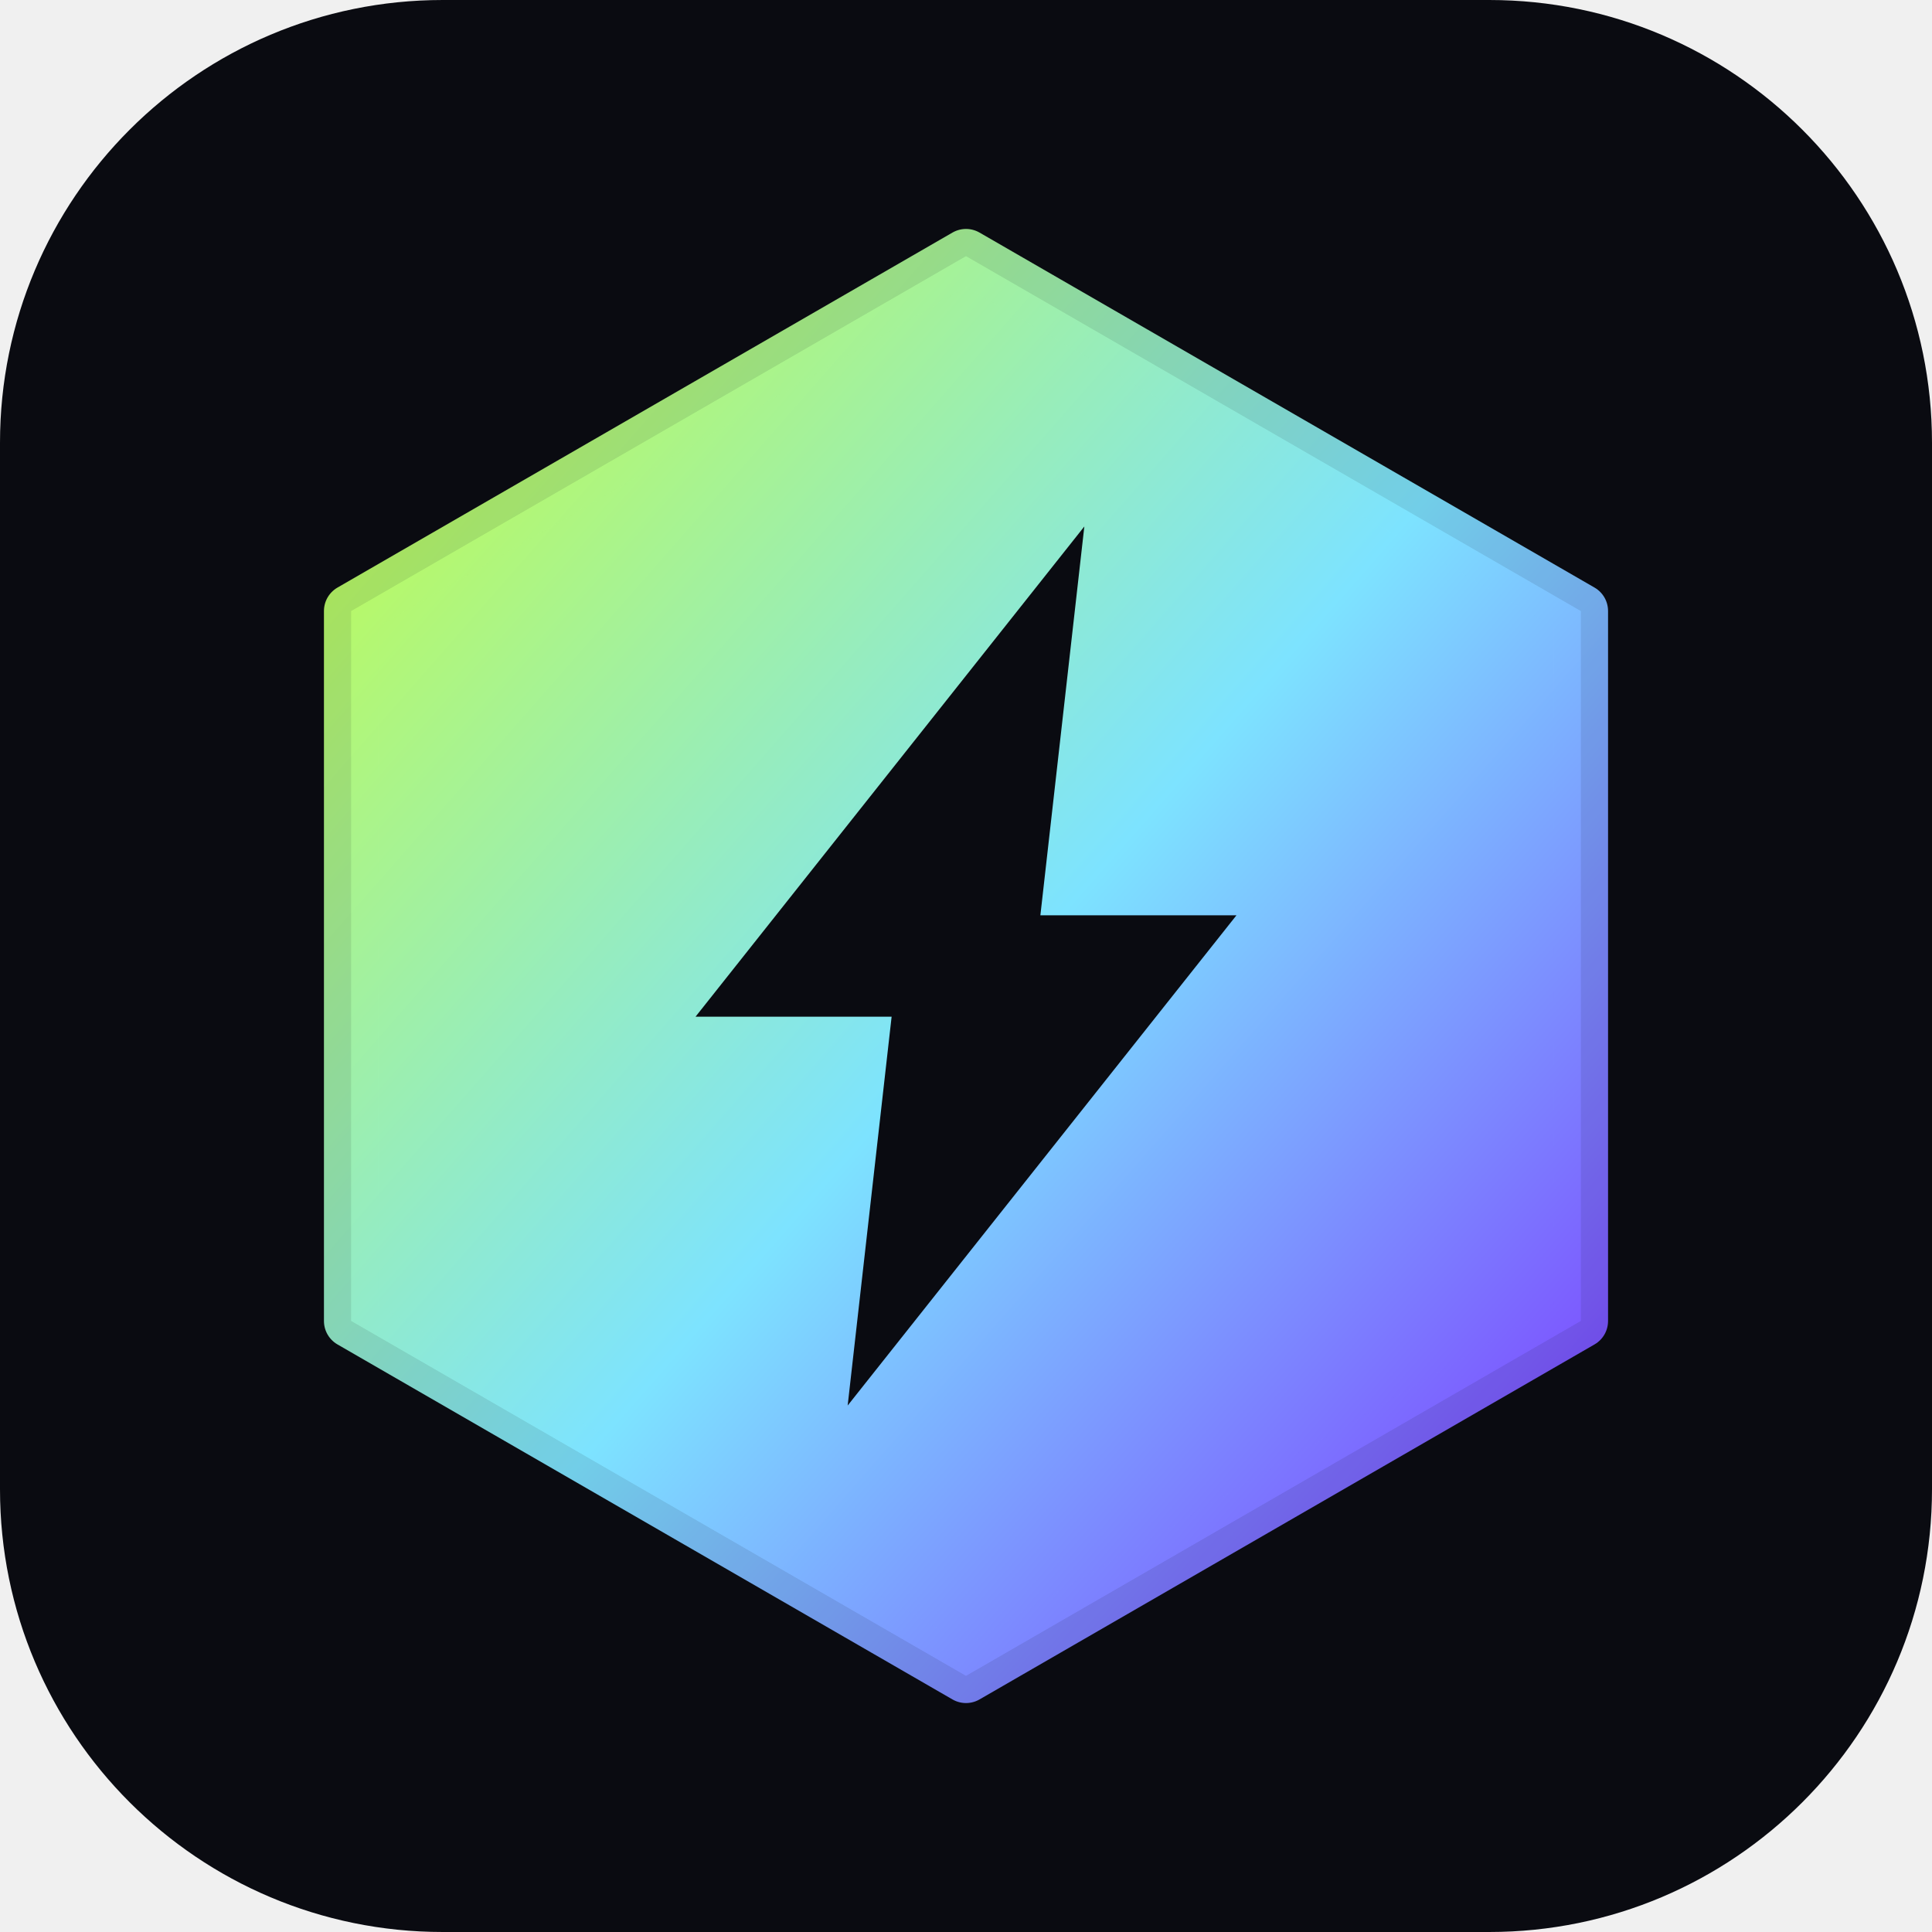
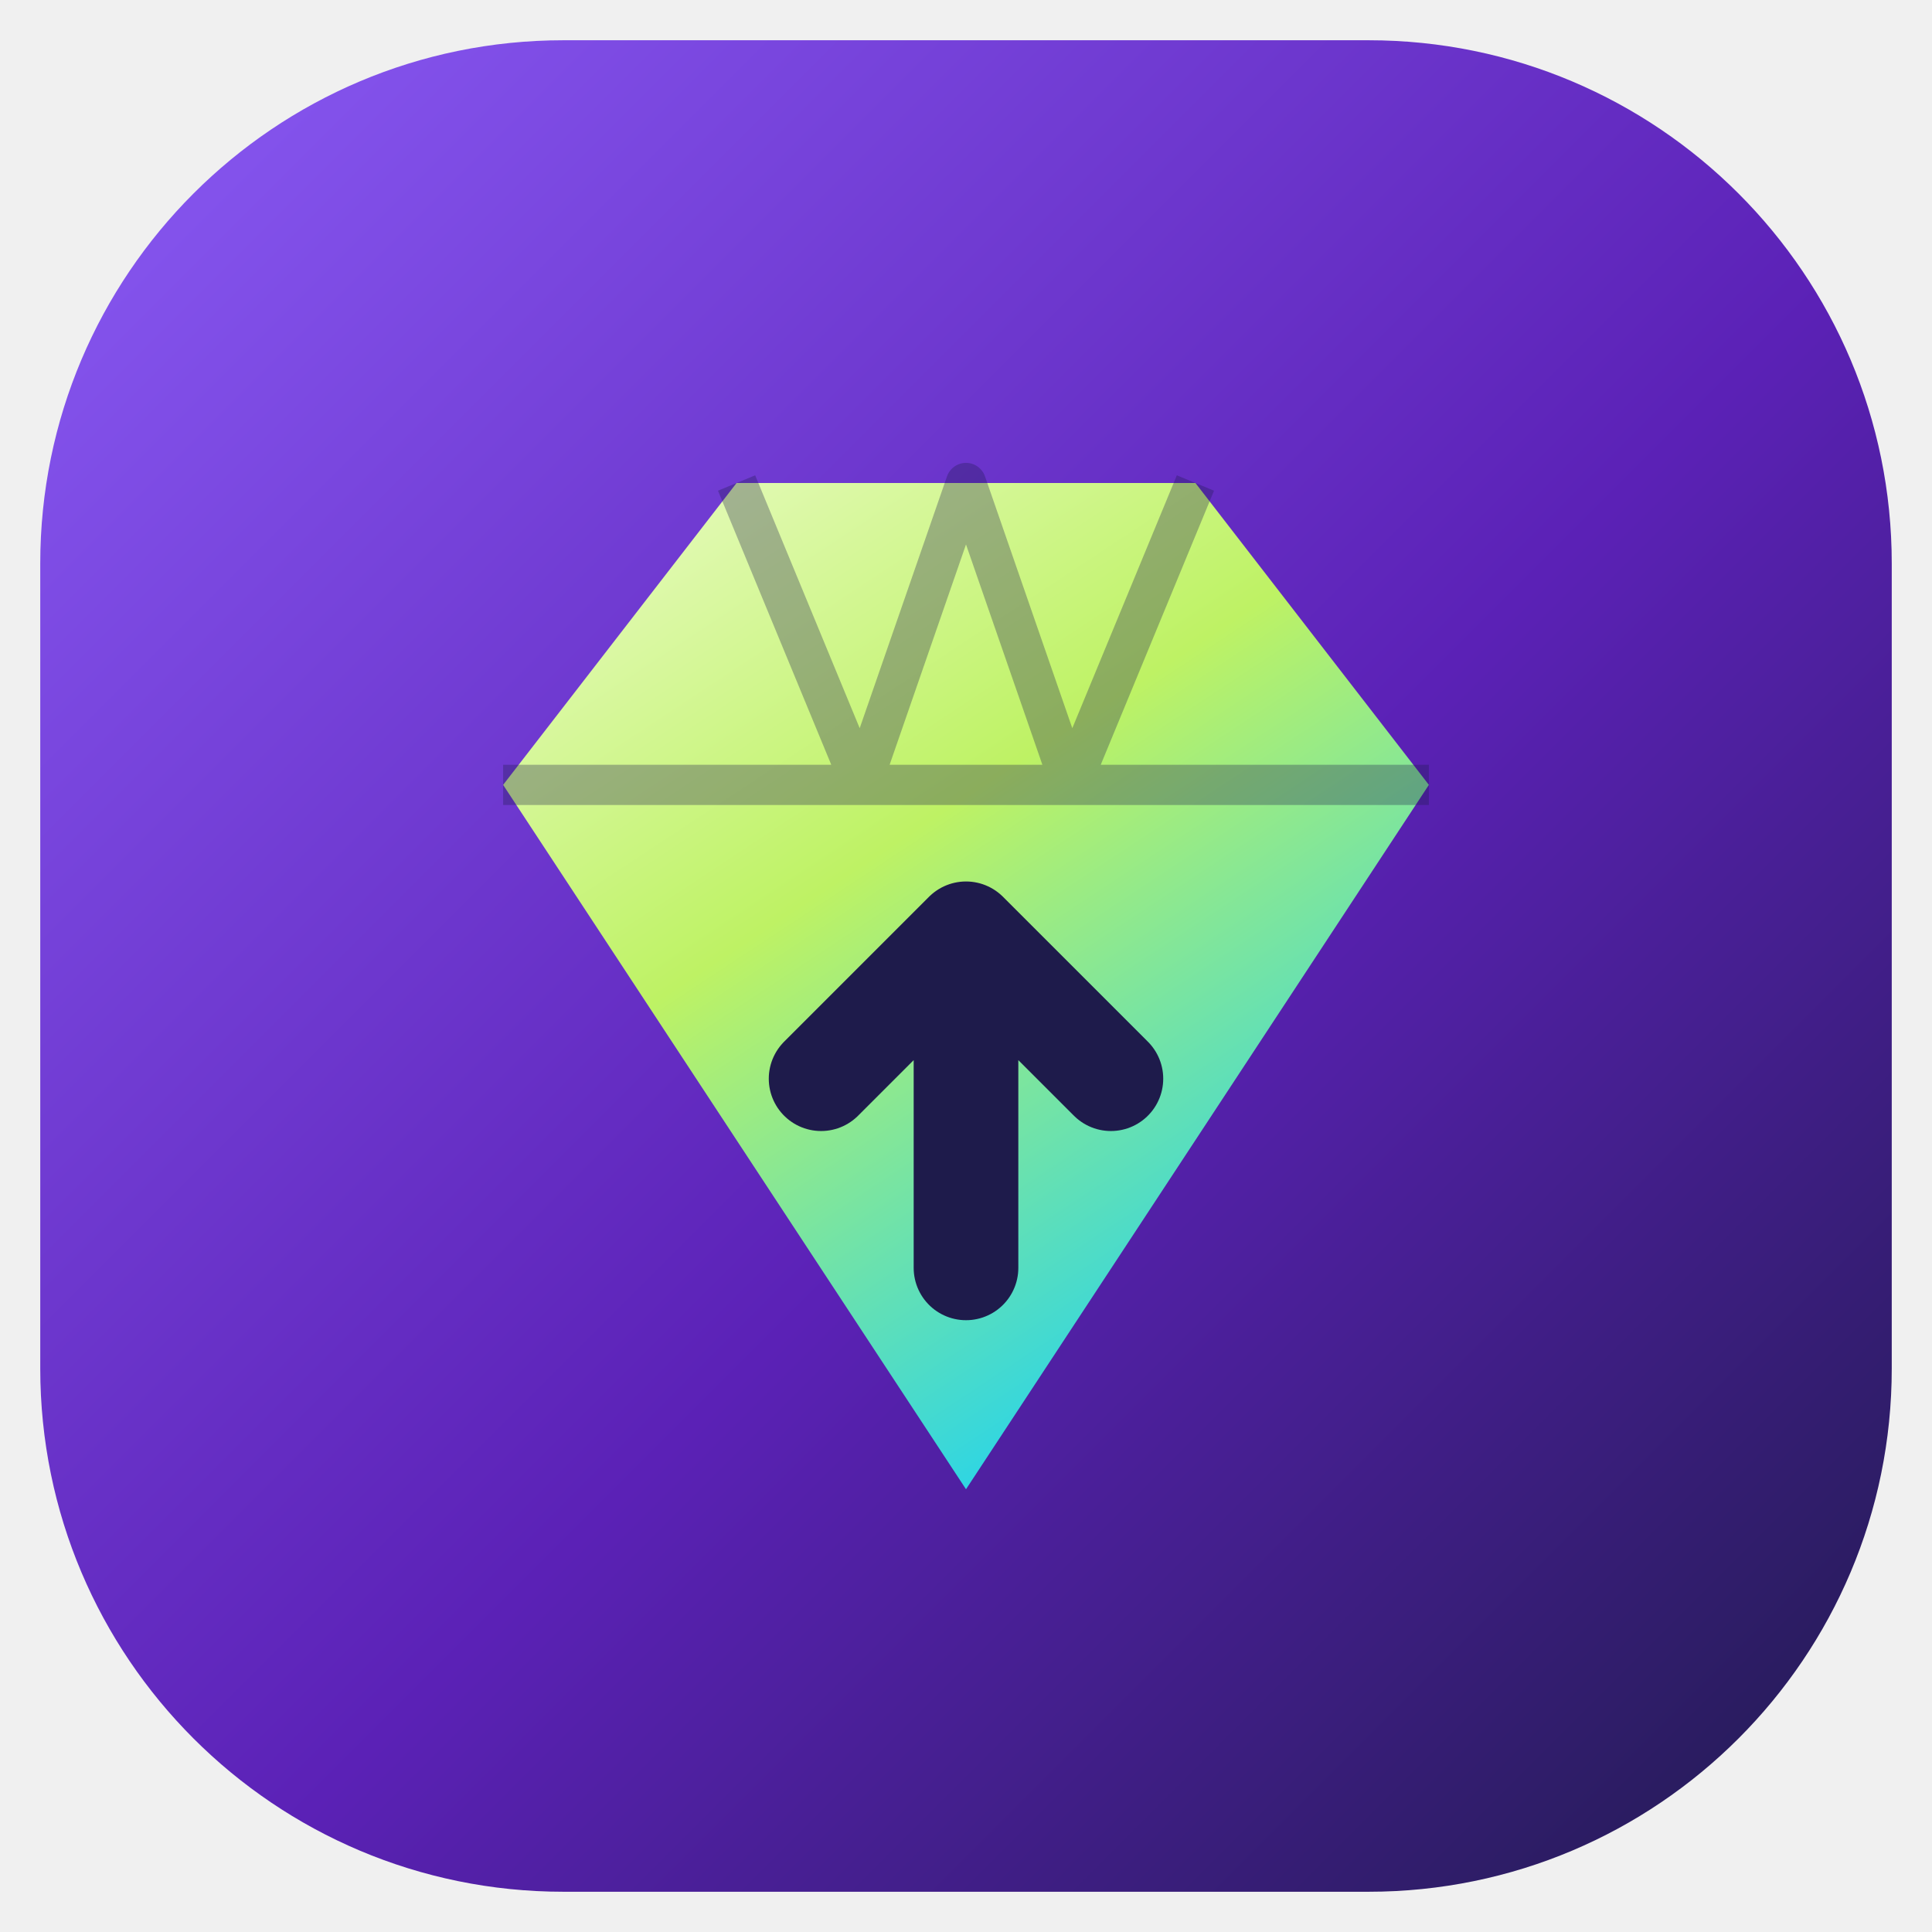
<svg xmlns="http://www.w3.org/2000/svg" viewBox="0 0 48 48" width="48" height="48">
  <defs>
-     <linearGradient id="vm" x1="0" y1="0" x2="1" y2="1">
-       <stop offset="0" stop-color="#c8ff3d" />
-       <stop offset=".52" stop-color="#7de3ff" />
-       <stop offset="1" stop-color="#7b2cff" />
+     <linearGradient id="t" x1="0" y1="0" x2="1" y2="1">
+       <stop offset="0" stop-color="#8b5cf6" />
+       <stop offset=".55" stop-color="#5b21b6" />
+       <stop offset="1" stop-color="#1e1b4b" />
    </linearGradient>
-     <mask id="cut">
-       <polygon points="24,3 42.19,13.5 42.19,34.5 24,45 5.81,34.5 5.81,13.5" fill="#fff" />
-       <path d="M27.5 11 L16 25.5 H21.8 L20.5 37 L32 22.5 H26.2 Z" fill="#000" />
-     </mask>
+     <linearGradient id="g" x1="0" y1="0" x2=".6" y2="1">
+       <stop offset="0" stop-color="#ecfccb" />
+       <stop offset=".45" stop-color="#bef264" />
+       <stop offset="1" stop-color="#22d3ee" />
+     </linearGradient>
  </defs>
-   <rect width="48" height="48" rx="11" fill="#0a0b11" />
-   <g transform="translate(24 24) scale(.84) translate(-24 -24)">
-     <polygon points="24,3 42.19,13.5 42.19,34.5 24,45 5.81,34.5 5.81,13.5" fill="url(#vm)" mask="url(#cut)" />
-     <polygon points="24,3 42.19,13.5 42.19,34.5 24,45 5.81,34.5 5.81,13.5" fill="none" stroke="url(#vm)" stroke-width="1.6" stroke-linejoin="round" opacity=".9" />
-   </g>
+   <rect x="1" y="1" width="46" height="46" rx="13" fill="url(#t)" />
+   <path d="M12.5 19.5 L18.3 12 H29.7 L35.5 19.5 L24 37 Z" fill="url(#g)" />
+   <path d="M12.5 19.5 H35.5 M18.3 12 L21.4 19.5 L24 12 L26.6 19.5 L29.7 12" fill="none" stroke="#1e1b4b" stroke-opacity=".32" stroke-width="1" stroke-linejoin="round" />
+   <path d="M24 31.5 V23.4 M20.4 26.8 L24 23.2 L27.6 26.8" fill="none" stroke="#1e1b4b" stroke-width="2.6" stroke-linecap="round" stroke-linejoin="round" />
</svg>
